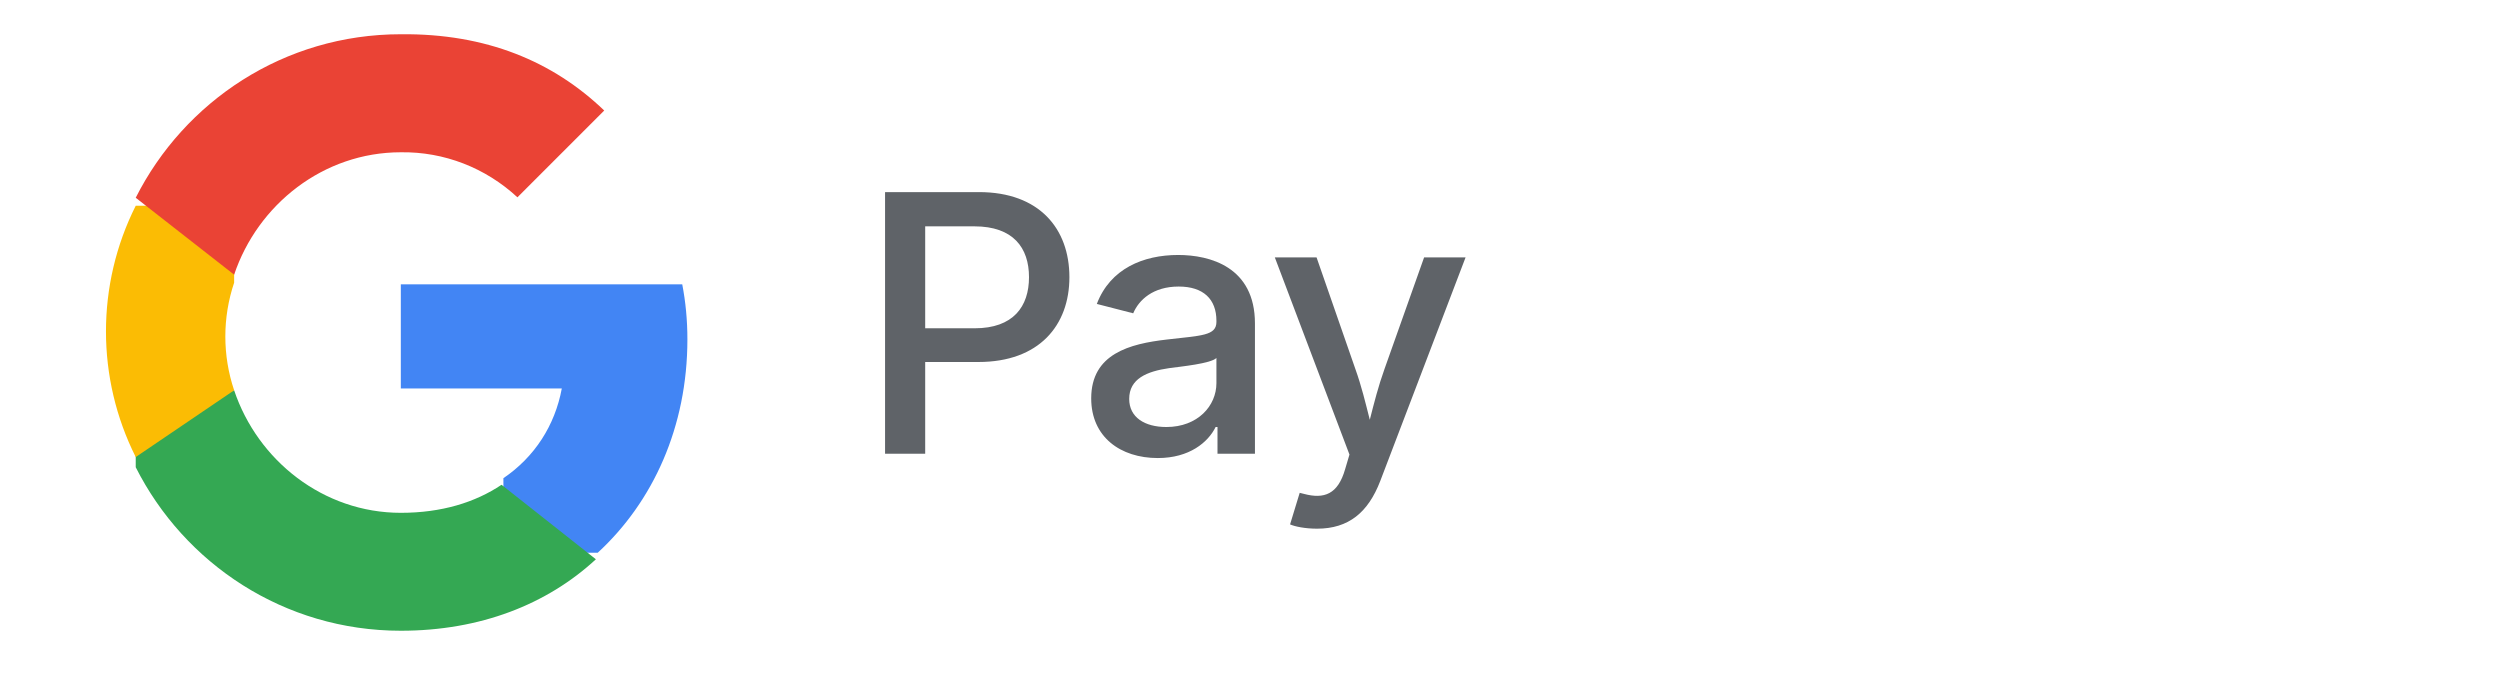
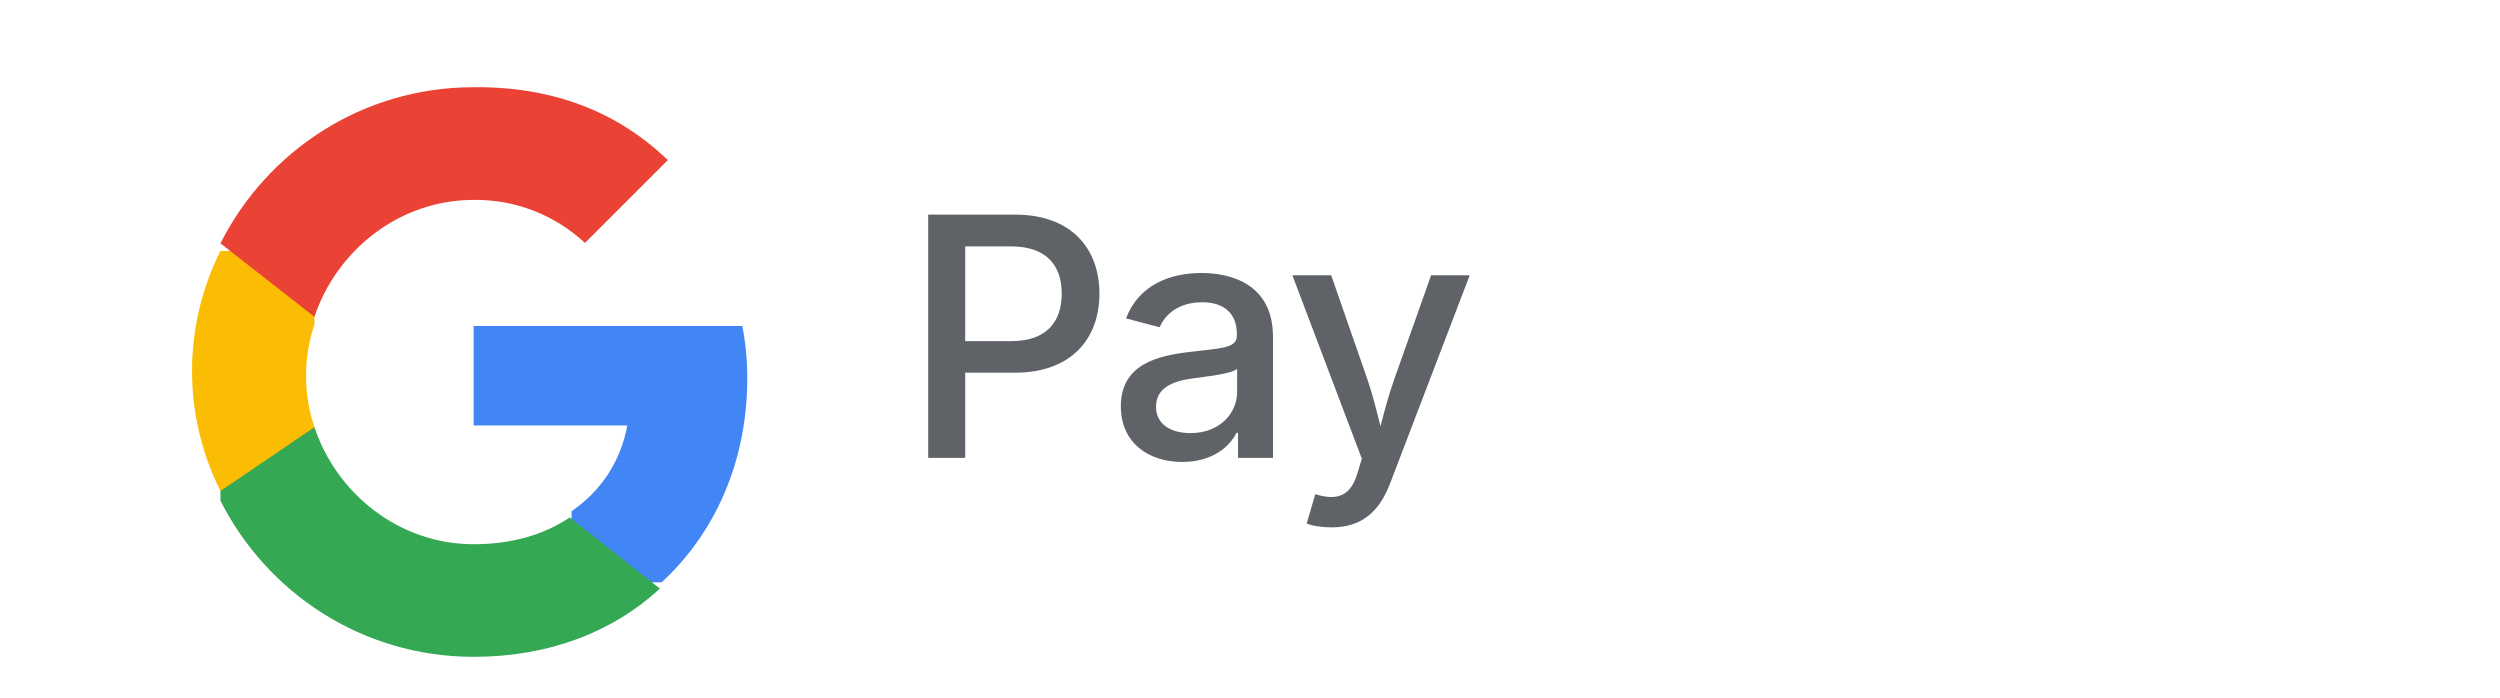
- <svg xmlns="http://www.w3.org/2000/svg" width="146" height="40" viewBox="0 0 146 40" fill="none">
-   <g transform="translate(6 2) scale(0.064)">
+ <svg xmlns="http://www.w3.org/2000/svg" width="172" height="48" viewBox="-8 -4 172 48" fill="none">
+   <g transform="translate(5 2) scale(0.072)">
    <path d="M533.5 278.4C533.5 260.9 531.9 244.3 528.8 228.2H272V323.2H418.9C412.6 357.2 393.9 385.9 365.6 405.1V473.1H451.7C502.1 426.7 533.5 358.3 533.5 278.4Z" fill="#4285F4" />
    <path d="M272 544.3C344.6 544.3 405.5 520.2 450 479.1L363.9 411.1C339.9 427.2 309.2 436.7 272 436.7C201.3 436.7 141.4 389 119.9 324.9H30.1V395.1C74.4 482.9 165.3 544.3 272 544.3Z" fill="#34A853" />
    <path d="M119.9 324.9C109.2 293 109.2 258.6 119.9 226.7V156.5H30.1C-6.1 228.5 -6.1 313.8 30.1 385.8L119.9 324.9Z" fill="#FBBC04" />
    <path d="M272 107.7C311.5 107.1 349.4 121.9 378.4 148.8L457.6 69.6C410.9 24.8 349.9 -0.8 272 0C165.3 0 74.4 61.4 30.1 149.2L119.9 219.4C141.4 155.4 201.3 107.7 272 107.7Z" fill="#EA4335" />
  </g>
-   <text x="50" y="26.5" fill="#5F6368" font-family="Inter, Arial, sans-serif" font-size="21" font-weight="500" letter-spacing="-0.5">Pay</text>
+   <text x="54" y="27.5" fill="#5F6368" font-family="Inter, Arial, sans-serif" font-size="23" font-weight="500" letter-spacing="-0.48">Pay</text>
</svg>
